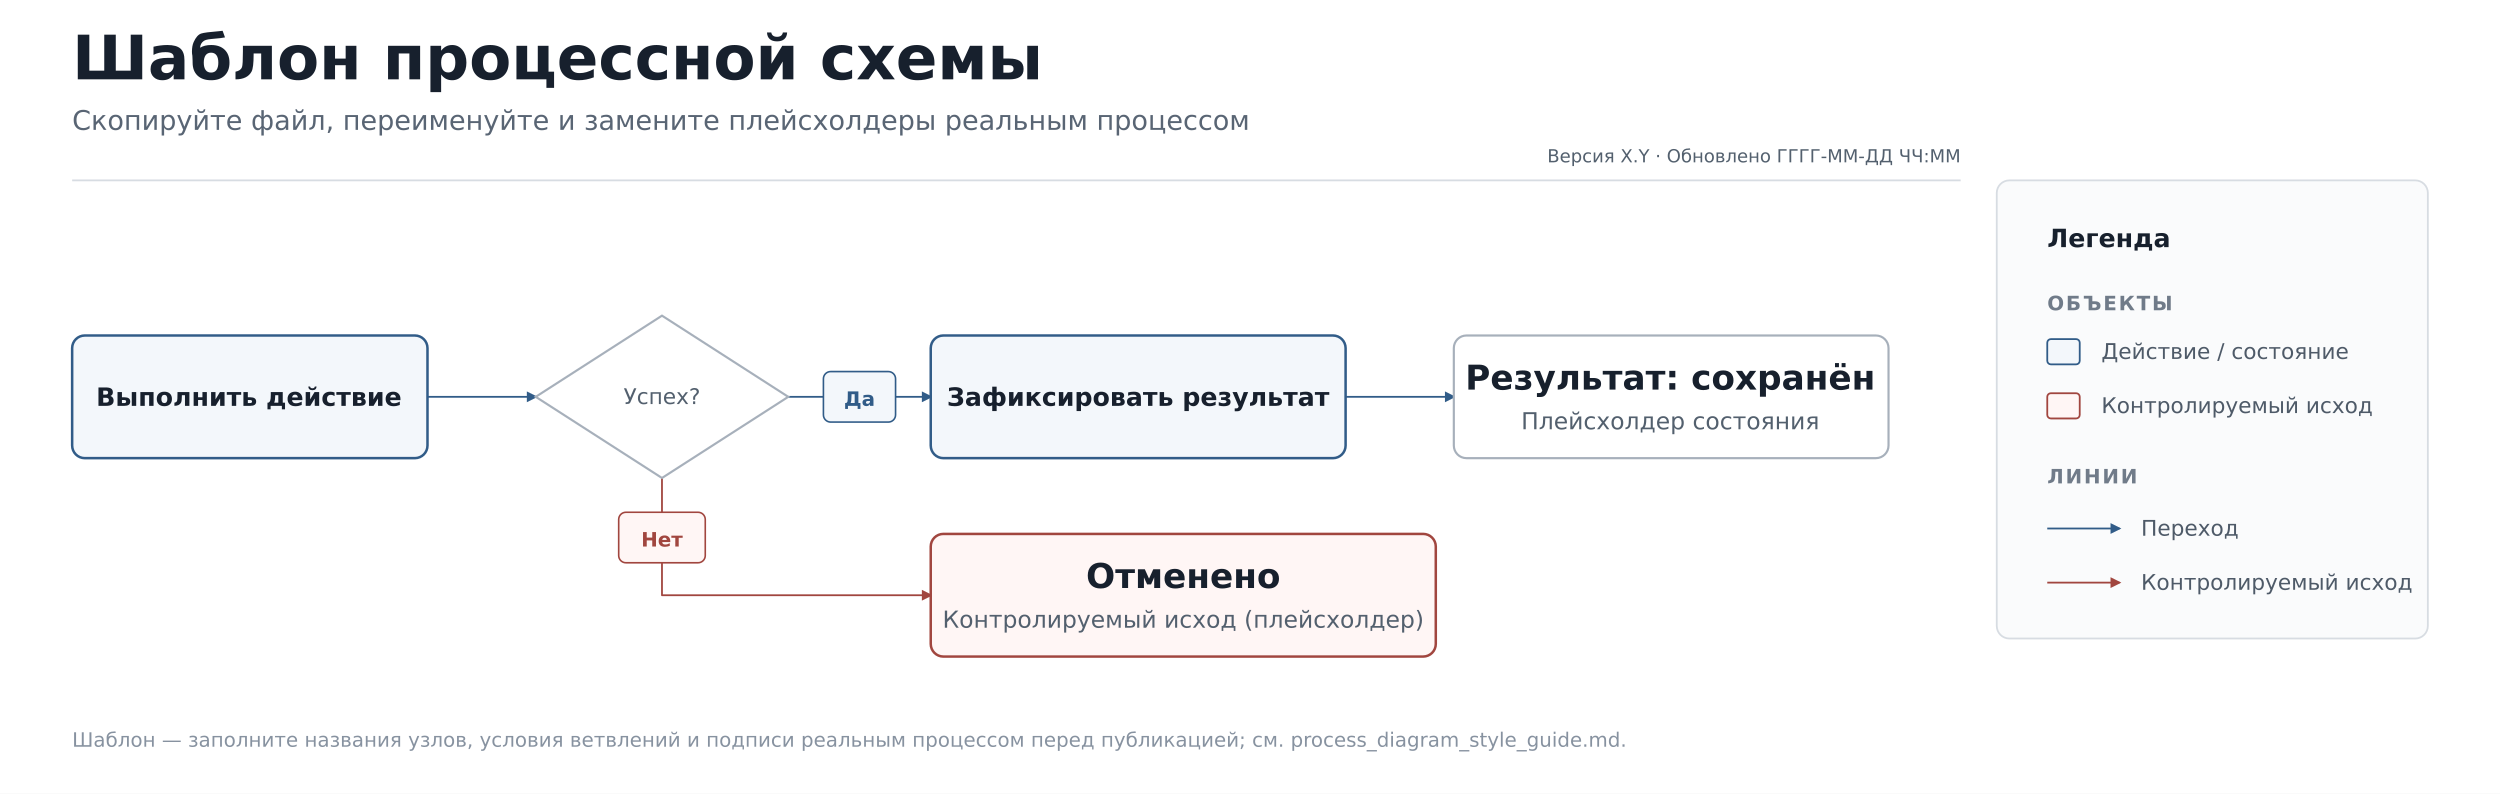
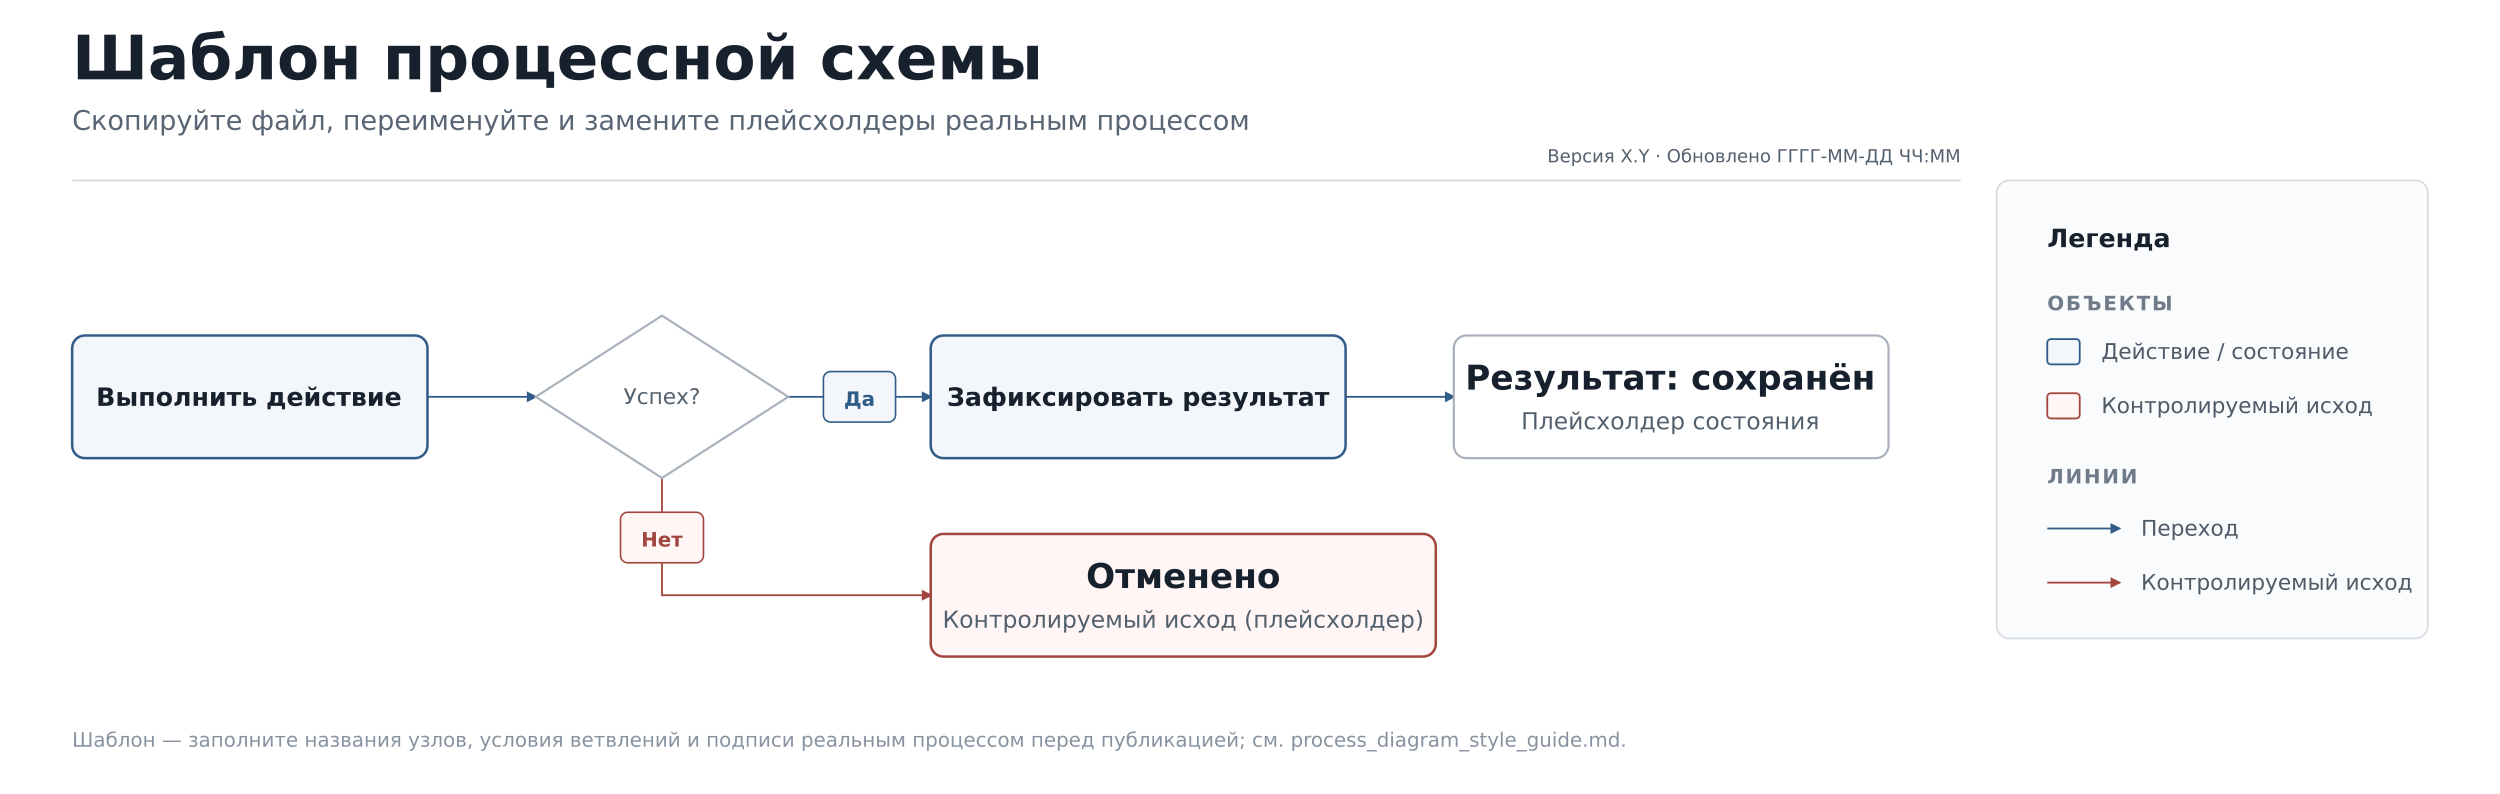
<svg xmlns="http://www.w3.org/2000/svg" width="1386" height="440" viewBox="0 0 1386 440" role="img" aria-labelledby="title desc">
  <defs>
    <marker id="arrow-main" viewBox="0 0 10 10" refX="8.2" refY="5" markerWidth="6" markerHeight="6" orient="auto-start-reverse">
      <path d="M0 0L10 5L0 10Z" fill="#315C88" />
    </marker>
    <marker id="arrow-fail" viewBox="0 0 10 10" refX="8.2" refY="5" markerWidth="6" markerHeight="6" orient="auto-start-reverse">
      <path d="M0 0L10 5L0 10Z" fill="#A1463F" />
    </marker>
    <style>
      text { font-family: "DejaVu Sans", sans-serif; fill: #17202D; }
      .title { font-size: 34px; font-weight: 600; }
      .subtitle { font-size: 15px; font-weight: 400; fill: #596574; }
      .component-title { font-size: 19px; font-weight: 600; }
      .component-text { font-size: 13px; font-weight: 400; fill: #53606E; }
      .node-title { font-size: 14px; font-weight: 600; }
      .decision-text { font-size: 12px; font-weight: 400; fill: #53606E; }
      .flow-text { font-size: 11px; font-weight: 600; fill: #315C88; }
      .control-flow-text { font-size: 11px; font-weight: 600; fill: #A1463F; }
      .legend { font-size: 12px; font-weight: 500; fill: #4E5A68; }
      .legend-section { font-size: 11px; font-weight: 700; letter-spacing: 1px; fill: #707B89; }
      .legend-heading { font-size: 14px; font-weight: 600; }
      .template-note { font-size: 11px; font-weight: 400; fill: #8792A0; }
      .gate-note { font-size: 10px; font-weight: 500; fill: #53606E; }
      .execution-card { fill: #F3F7FB; stroke: #315C88; stroke-width: 1.4; }
      .neutral-card { fill: #FFFFFF; stroke: #A7B0BB; stroke-width: 1.2; }
      .control-card { fill: #FFF6F5; stroke: #A1463F; stroke-width: 1.4; }
      .decision-node { fill: #FFFFFF; stroke: #A7B0BB; stroke-width: 1.2; }
      .flow-label { fill: #F3F7FB; stroke: #315C88; stroke-width: 0.9; }
      .flow-label-red { fill: #FFF6F5; stroke: #A1463F; stroke-width: 0.9; }
      .main-line { fill: none; stroke: #315C88; stroke-width: 1; stroke-linecap: round; stroke-linejoin: round; marker-end: url(#arrow-main); }
      .failure-line { fill: none; stroke: #A1463F; stroke-width: 1; stroke-linecap: round; stroke-linejoin: round; marker-end: url(#arrow-fail); }
    </style>
  </defs>
  <rect width="1386" height="440" fill="#FFFFFF" />
  <text x="40" y="44" class="title">Шаблон процессной схемы</text>
  <text x="40" y="72" class="subtitle">Скопируйте файл, переименуйте и замените плейсхолдеры реальным процессом</text>
  <text x="1087" y="90" text-anchor="end" class="gate-note" data-diagram-meta="version">Версия X.Y · Обновлено ГГГГ-ММ-ДД ЧЧ:ММ</text>
  <line x1="40" y1="100" x2="1087" y2="100" stroke="#D7DCE2" />
  <path class="main-line" d="M237 220H297" />
  <path id="process-yes-flow" class="main-line" d="M437 220H516" />
  <path class="main-line" d="M746 220H806" />
  <path id="process-no-flow" class="failure-line" d="M367 265V330H516" />
  <g>
    <rect x="40" y="186" width="197" height="68" rx="7" class="execution-card" />
    <text x="138" y="225" class="node-title" text-anchor="middle">Выполнить действие</text>
  </g>
  <polygon points="367,175 437,220 367,265 297,220" class="decision-node" />
  <text x="367" y="224" class="decision-text" text-anchor="middle">Успех?</text>
  <rect id="process-yes-label" x="456.5" y="206" width="40" height="28" rx="4" class="flow-label" data-connector-ref="process-yes-flow" data-layout="flow-label" data-padding-profile="flow-caption" />
-   <text x="476.5" y="225" class="flow-text" text-anchor="middle" textLength="16" lengthAdjust="spacing" data-label-for="process-yes-label">Да</text>
+   <text x="476.5" y="225" class="flow-text" text-anchor="middle" data-label-for="process-yes-label">Да</text>
  <g>
    <rect x="516" y="186" width="230" height="68" rx="7" class="execution-card" />
    <text x="631" y="225" class="node-title" text-anchor="middle">Зафиксировать результат</text>
  </g>
  <g>
    <rect x="806" y="186" width="241" height="68" rx="7" class="neutral-card" />
    <text x="926" y="216" class="component-title" text-anchor="middle">Результат: сохранён</text>
    <text x="926" y="238" class="component-text" text-anchor="middle">Плейсхолдер состояния</text>
  </g>
-   <rect id="process-no-label" x="343" y="284" width="48" height="28" rx="4" class="flow-label-red" data-connector-ref="process-no-flow" data-layout="flow-label" data-padding-profile="flow-caption" />
-   <text x="367" y="303" class="control-flow-text" text-anchor="middle" textLength="24" lengthAdjust="spacing" data-label-for="process-no-label">Нет</text>
+   <rect id="process-no-label" x="344" y="284" width="46" height="28" rx="4" class="flow-label-red" data-connector-ref="process-no-flow" data-layout="flow-label" data-padding-profile="flow-caption" />
+   <text x="367" y="303" class="control-flow-text" text-anchor="middle" data-label-for="process-no-label">Нет</text>
  <g>
    <rect x="516" y="296" width="280" height="68" rx="7" class="control-card" />
    <text x="656" y="326" class="component-title" text-anchor="middle">Отменено</text>
    <text x="656" y="348" class="component-text" text-anchor="middle">Контролируемый исход (плейсхолдер)</text>
  </g>
  <g>
    <rect x="1107" y="100" width="239" height="254" rx="7" fill="#FAFBFC" stroke="#D7DCE2" stroke-width="1" />
    <text x="1135" y="137" class="legend-heading">Легенда</text>
    <text x="1135" y="172" class="legend-section">ОБЪЕКТЫ</text>
    <rect x="1135" y="188" width="18" height="14" rx="2" fill="#F3F7FB" stroke="#315C88" />
    <text x="1165" y="199" class="legend">Действие / состояние</text>
    <rect x="1135" y="218" width="18" height="14" rx="2" fill="#FFF6F5" stroke="#A1463F" />
    <text x="1165" y="229" class="legend">Контролируемый исход</text>
    <text x="1135" y="268" class="legend-section">ЛИНИИ</text>
    <line x1="1135" y1="293" x2="1175" y2="293" stroke="#315C88" stroke-width="1" marker-end="url(#arrow-main)" />
    <text x="1187" y="297" class="legend">Переход</text>
    <line x1="1135" y1="323" x2="1175" y2="323" stroke="#A1463F" stroke-width="1" marker-end="url(#arrow-fail)" />
    <text x="1187" y="327" class="legend">Контролируемый исход</text>
  </g>
  <text x="40" y="414" class="template-note">Шаблон — заполните названия узлов, условия ветвлений и подписи реальным процессом перед публикацией; см. process_diagram_style_guide.md.</text>
</svg>
